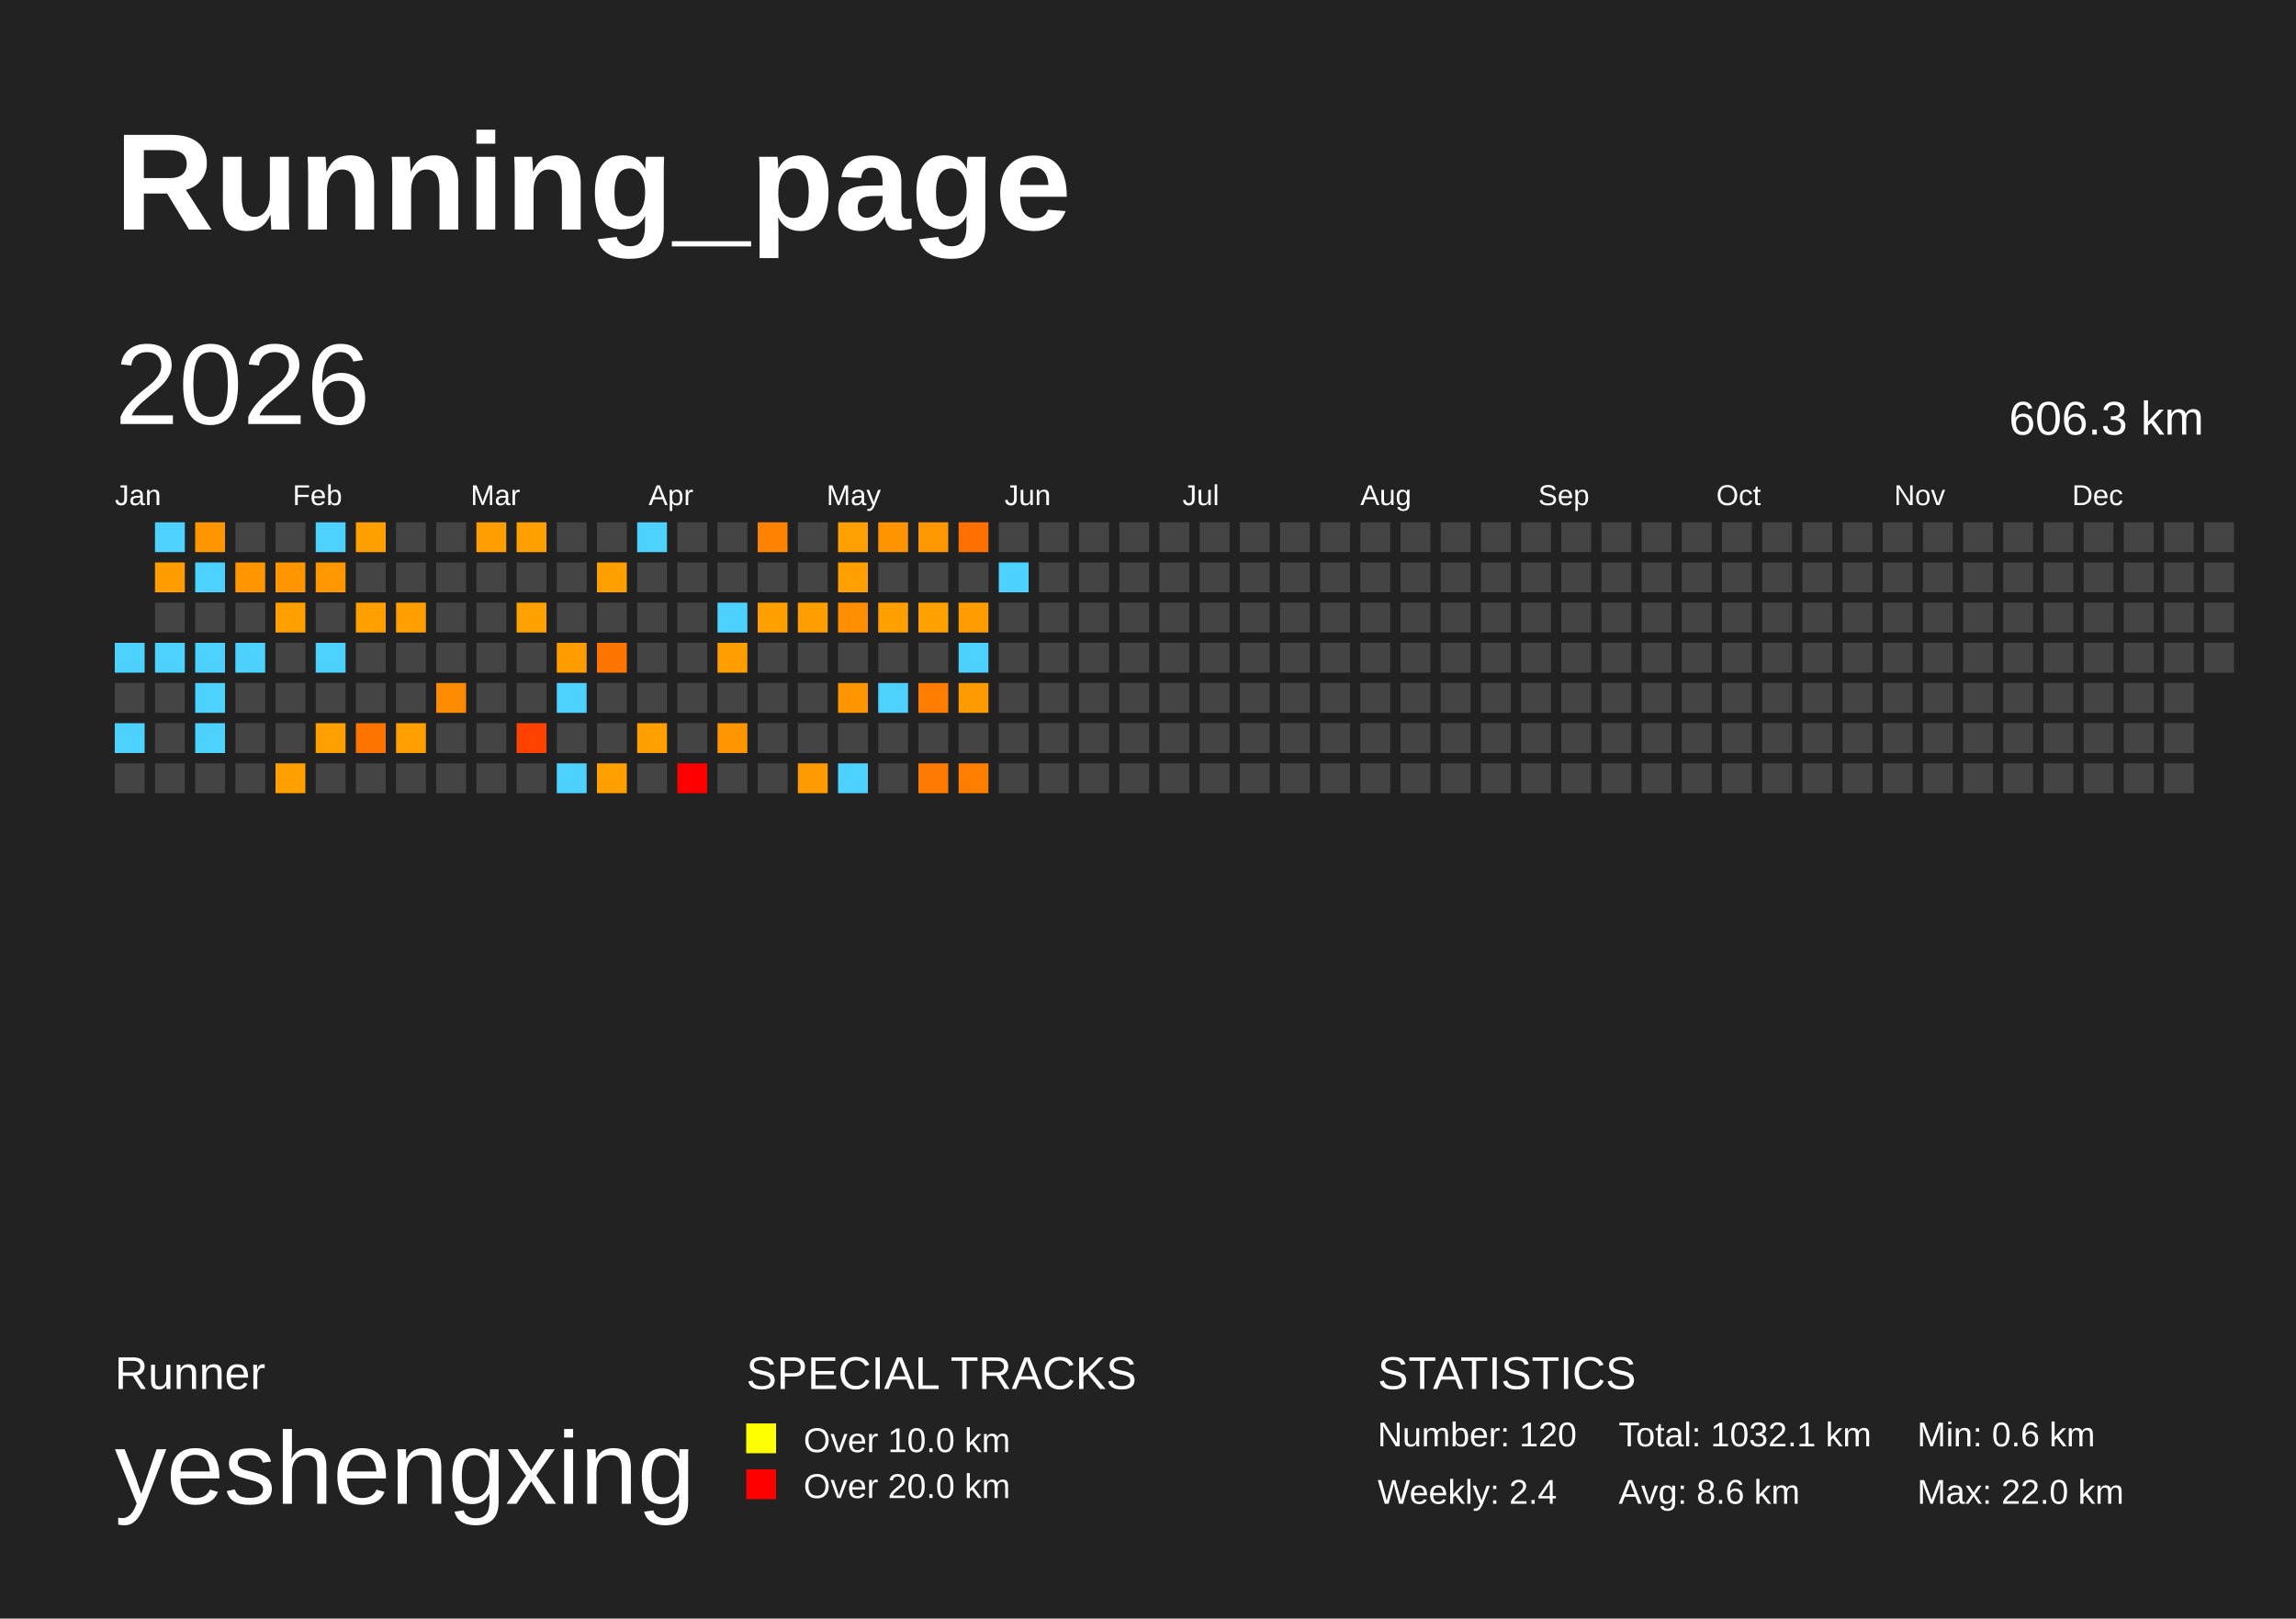
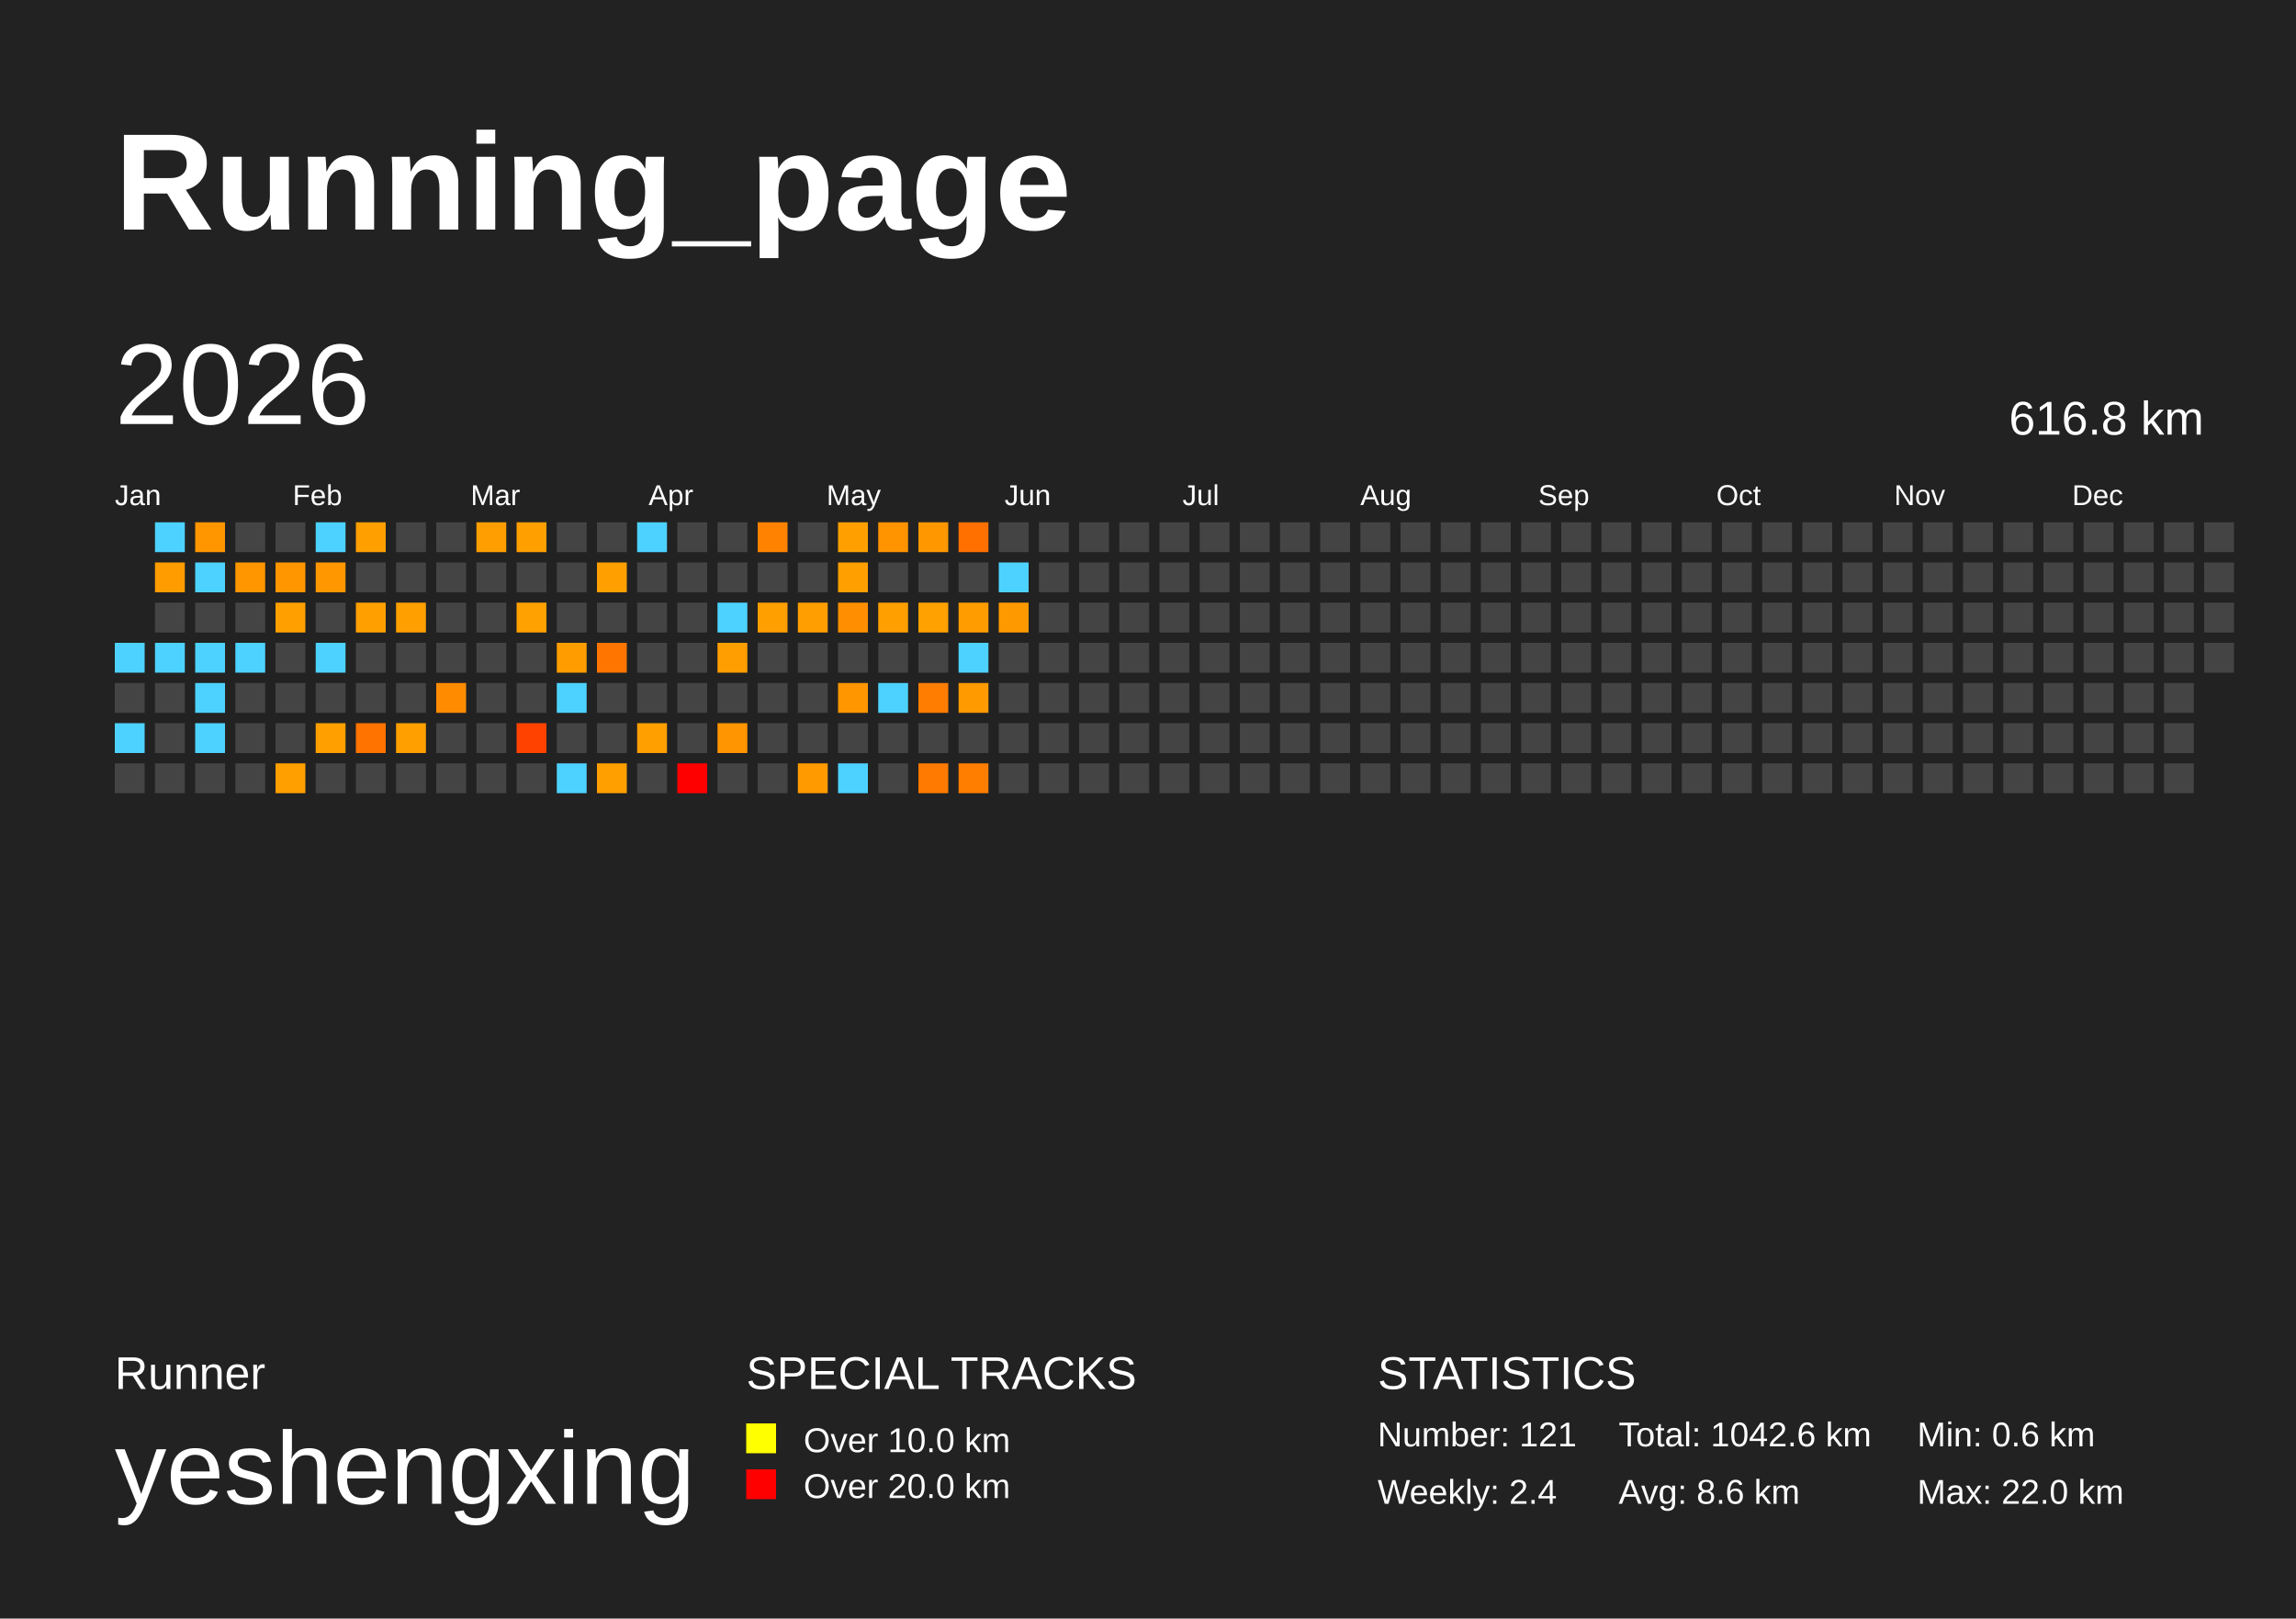
<svg xmlns="http://www.w3.org/2000/svg" baseProfile="full" height="141mm" version="1.1" viewBox="0,0,200,141" width="200mm">
  <defs />
  <rect fill="#222222" height="141" width="200" x="0" y="0" />
  <text fill="#FFFFFF" style="font-size:12px; font-family:Arial; font-weight:bold;" x="10" y="20">Running_page</text>
  <text fill="#FFFFFF" style="font-size:4px; font-family:Arial" x="10" y="121">Runner</text>
  <text fill="#FFFFFF" style="font-size:9px; font-family:Arial" x="10" y="131">yeshengxing</text>
  <text fill="#FFFFFF" style="font-size:4px; font-family:Arial" x="65" y="121">SPECIAL TRACKS</text>
  <rect fill="yellow" height="2.6" width="2.6" x="65" y="124" />
  <text fill="#FFFFFF" style="font-size:3px; font-family:Arial" x="70" y="126.5">Over 10.0 km</text>
  <rect fill="red" height="2.6" width="2.6" x="65" y="128" />
  <text fill="#FFFFFF" style="font-size:3px; font-family:Arial" x="70" y="130.5">Over 20.0 km</text>
  <text fill="#FFFFFF" style="font-size:4px; font-family:Arial" x="120" y="121">STATISTICS</text>
-   <text fill="#FFFFFF" style="font-size:3px; font-family:Arial" x="120" y="126">Number: 120</text>
+   <text fill="#FFFFFF" style="font-size:3px; font-family:Arial" x="120" y="126">Number: 121</text>
  <text fill="#FFFFFF" style="font-size:3px; font-family:Arial" x="120" y="131">Weekly: 2.4</text>
-   <text fill="#FFFFFF" style="font-size:3px; font-family:Arial" x="141" y="126">Total: 1032.1 km</text>
+   <text fill="#FFFFFF" style="font-size:3px; font-family:Arial" x="141" y="126">Total: 1042.6 km</text>
  <text fill="#FFFFFF" style="font-size:3px; font-family:Arial" x="141" y="131">Avg: 8.6 km</text>
  <text fill="#FFFFFF" style="font-size:3px; font-family:Arial" x="167" y="126">Min: 0.6 km</text>
  <text fill="#FFFFFF" style="font-size:3px; font-family:Arial" x="167" y="131">Max: 22.0 km</text>
  <text dominant-baseline="hanging" fill="#FFFFFF" style="font-size:10.0px; font-family:Arial;" x="10" y="30">2026</text>
-   <text dominant-baseline="hanging" fill="#FFFFFF" style="font-size:4.125px; font-family:Arial;" x="175" y="35">606.3 km</text>
+   <text dominant-baseline="hanging" fill="#FFFFFF" style="font-size:4.125px; font-family:Arial;" x="175" y="35">616.8 km</text>
  <text fill="#FFFFFF" style="font-size:2.5px; font-family:Arial" x="10.0" y="44">Jan</text>
  <text fill="#FFFFFF" style="font-size:2.5px; font-family:Arial" x="25.5" y="44">Feb</text>
  <text fill="#FFFFFF" style="font-size:2.5px; font-family:Arial" x="41.0" y="44">Mar</text>
  <text fill="#FFFFFF" style="font-size:2.5px; font-family:Arial" x="56.5" y="44">Apr</text>
  <text fill="#FFFFFF" style="font-size:2.5px; font-family:Arial" x="72.0" y="44">May</text>
  <text fill="#FFFFFF" style="font-size:2.5px; font-family:Arial" x="87.5" y="44">Jun</text>
  <text fill="#FFFFFF" style="font-size:2.5px; font-family:Arial" x="103.0" y="44">Jul</text>
  <text fill="#FFFFFF" style="font-size:2.5px; font-family:Arial" x="118.5" y="44">Aug</text>
  <text fill="#FFFFFF" style="font-size:2.5px; font-family:Arial" x="134.0" y="44">Sep</text>
  <text fill="#FFFFFF" style="font-size:2.5px; font-family:Arial" x="149.5" y="44">Oct</text>
  <text fill="#FFFFFF" style="font-size:2.5px; font-family:Arial" x="165.0" y="44">Nov</text>
  <text fill="#FFFFFF" style="font-size:2.5px; font-family:Arial" x="180.5" y="44">Dec</text>
  <rect fill="#4dd2ff" height="2.6" width="2.6" x="10.0" y="56.0" />
  <rect fill="#444444" height="2.6" width="2.6" x="10.0" y="59.5" />
  <rect fill="#4dd2ff" height="2.6" width="2.6" x="10.0" y="63.0" />
  <rect fill="#444444" height="2.6" width="2.6" x="10.0" y="66.5" />
  <rect fill="#4dd2ff" height="2.6" width="2.6" x="13.5" y="45.5" />
  <rect fill="#ff9d00" height="2.6" width="2.6" x="13.5" y="49.0" />
  <rect fill="#444444" height="2.6" width="2.6" x="13.5" y="52.5" />
  <rect fill="#4dd2ff" height="2.6" width="2.6" x="13.5" y="56.0" />
  <rect fill="#444444" height="2.6" width="2.6" x="13.5" y="59.5" />
  <rect fill="#444444" height="2.6" width="2.6" x="13.5" y="63.0" />
  <rect fill="#444444" height="2.6" width="2.6" x="13.5" y="66.5" />
  <rect fill="#ff9600" height="2.6" width="2.6" x="17.0" y="45.5" />
  <rect fill="#4dd2ff" height="2.6" width="2.6" x="17.0" y="49.0" />
  <rect fill="#444444" height="2.6" width="2.6" x="17.0" y="52.5" />
  <rect fill="#4dd2ff" height="2.6" width="2.6" x="17.0" y="56.0" />
  <rect fill="#4dd2ff" height="2.6" width="2.6" x="17.0" y="59.5" />
  <rect fill="#4dd2ff" height="2.6" width="2.6" x="17.0" y="63.0" />
  <rect fill="#444444" height="2.6" width="2.6" x="17.0" y="66.5" />
  <rect fill="#444444" height="2.6" width="2.6" x="20.5" y="45.5" />
  <rect fill="#ff9600" height="2.6" width="2.6" x="20.5" y="49.0" />
  <rect fill="#444444" height="2.6" width="2.6" x="20.5" y="52.5" />
  <rect fill="#4dd2ff" height="2.6" width="2.6" x="20.5" y="56.0" />
  <rect fill="#444444" height="2.6" width="2.6" x="20.5" y="59.5" />
  <rect fill="#444444" height="2.6" width="2.6" x="20.5" y="63.0" />
  <rect fill="#444444" height="2.6" width="2.6" x="20.5" y="66.5" />
  <rect fill="#444444" height="2.6" width="2.6" x="24.0" y="45.5" />
  <rect fill="#ff9600" height="2.6" width="2.6" x="24.0" y="49.0" />
  <rect fill="#ffa000" height="2.6" width="2.6" x="24.0" y="52.5" />
  <rect fill="#444444" height="2.6" width="2.6" x="24.0" y="56.0" />
  <rect fill="#444444" height="2.6" width="2.6" x="24.0" y="59.5" />
  <rect fill="#444444" height="2.6" width="2.6" x="24.0" y="63.0" />
  <rect fill="#ff9f00" height="2.6" width="2.6" x="24.0" y="66.5" />
  <rect fill="#4dd2ff" height="2.6" width="2.6" x="27.5" y="45.5" />
  <rect fill="#ff9700" height="2.6" width="2.6" x="27.5" y="49.0" />
  <rect fill="#444444" height="2.6" width="2.6" x="27.5" y="52.5" />
  <rect fill="#4dd2ff" height="2.6" width="2.6" x="27.5" y="56.0" />
  <rect fill="#444444" height="2.6" width="2.6" x="27.5" y="59.5" />
  <rect fill="#ff9f00" height="2.6" width="2.6" x="27.5" y="63.0" />
  <rect fill="#444444" height="2.6" width="2.6" x="27.5" y="66.5" />
  <rect fill="#ff9f00" height="2.6" width="2.6" x="31.0" y="45.5" />
  <rect fill="#444444" height="2.6" width="2.6" x="31.0" y="49.0" />
  <rect fill="#ffa000" height="2.6" width="2.6" x="31.0" y="52.5" />
  <rect fill="#444444" height="2.6" width="2.6" x="31.0" y="56.0" />
  <rect fill="#444444" height="2.6" width="2.6" x="31.0" y="59.5" />
  <rect fill="#ff7300" height="2.6" width="2.6" x="31.0" y="63.0" />
  <rect fill="#444444" height="2.6" width="2.6" x="31.0" y="66.5" />
  <rect fill="#444444" height="2.6" width="2.6" x="34.5" y="45.5" />
  <rect fill="#444444" height="2.6" width="2.6" x="34.5" y="49.0" />
  <rect fill="#ff9f00" height="2.6" width="2.6" x="34.5" y="52.5" />
  <rect fill="#444444" height="2.6" width="2.6" x="34.5" y="56.0" />
  <rect fill="#444444" height="2.6" width="2.6" x="34.5" y="59.5" />
  <rect fill="#ffa000" height="2.6" width="2.6" x="34.5" y="63.0" />
  <rect fill="#444444" height="2.6" width="2.6" x="34.5" y="66.5" />
  <rect fill="#444444" height="2.6" width="2.6" x="38.0" y="45.5" />
  <rect fill="#444444" height="2.6" width="2.6" x="38.0" y="49.0" />
  <rect fill="#444444" height="2.6" width="2.6" x="38.0" y="52.5" />
  <rect fill="#444444" height="2.6" width="2.6" x="38.0" y="56.0" />
  <rect fill="#ff8c00" height="2.6" width="2.6" x="38.0" y="59.5" />
  <rect fill="#444444" height="2.6" width="2.6" x="38.0" y="63.0" />
  <rect fill="#444444" height="2.6" width="2.6" x="38.0" y="66.5" />
  <rect fill="#ff9e00" height="2.6" width="2.6" x="41.5" y="45.5" />
  <rect fill="#444444" height="2.6" width="2.6" x="41.5" y="49.0" />
  <rect fill="#444444" height="2.6" width="2.6" x="41.5" y="52.5" />
  <rect fill="#444444" height="2.6" width="2.6" x="41.5" y="56.0" />
  <rect fill="#444444" height="2.6" width="2.6" x="41.5" y="59.5" />
  <rect fill="#444444" height="2.6" width="2.6" x="41.5" y="63.0" />
  <rect fill="#444444" height="2.6" width="2.6" x="41.5" y="66.5" />
  <rect fill="#ff9f00" height="2.6" width="2.6" x="45.0" y="45.5" />
  <rect fill="#444444" height="2.6" width="2.6" x="45.0" y="49.0" />
  <rect fill="#ffa100" height="2.6" width="2.6" x="45.0" y="52.5" />
  <rect fill="#444444" height="2.6" width="2.6" x="45.0" y="56.0" />
  <rect fill="#444444" height="2.6" width="2.6" x="45.0" y="59.5" />
  <rect fill="#ff4200" height="2.6" width="2.6" x="45.0" y="63.0" />
  <rect fill="#444444" height="2.6" width="2.6" x="45.0" y="66.5" />
  <rect fill="#444444" height="2.6" width="2.6" x="48.5" y="45.5" />
  <rect fill="#444444" height="2.6" width="2.6" x="48.5" y="49.0" />
  <rect fill="#444444" height="2.6" width="2.6" x="48.5" y="52.5" />
  <rect fill="#ff9d00" height="2.6" width="2.6" x="48.5" y="56.0" />
  <rect fill="#4dd2ff" height="2.6" width="2.6" x="48.5" y="59.5" />
  <rect fill="#444444" height="2.6" width="2.6" x="48.5" y="63.0" />
  <rect fill="#4dd2ff" height="2.6" width="2.6" x="48.5" y="66.5" />
  <rect fill="#444444" height="2.6" width="2.6" x="52.0" y="45.5" />
  <rect fill="#ffa000" height="2.6" width="2.6" x="52.0" y="49.0" />
  <rect fill="#444444" height="2.6" width="2.6" x="52.0" y="52.5" />
  <rect fill="#ff7500" height="2.6" width="2.6" x="52.0" y="56.0" />
  <rect fill="#444444" height="2.6" width="2.6" x="52.0" y="59.5" />
  <rect fill="#444444" height="2.6" width="2.6" x="52.0" y="63.0" />
  <rect fill="#ff9f00" height="2.6" width="2.6" x="52.0" y="66.5" />
  <rect fill="#4dd2ff" height="2.6" width="2.6" x="55.5" y="45.5" />
  <rect fill="#444444" height="2.6" width="2.6" x="55.5" y="49.0" />
  <rect fill="#444444" height="2.6" width="2.6" x="55.5" y="52.5" />
  <rect fill="#444444" height="2.6" width="2.6" x="55.5" y="56.0" />
  <rect fill="#444444" height="2.6" width="2.6" x="55.5" y="59.5" />
  <rect fill="#ff9f00" height="2.6" width="2.6" x="55.5" y="63.0" />
  <rect fill="#444444" height="2.6" width="2.6" x="55.5" y="66.5" />
  <rect fill="#444444" height="2.6" width="2.6" x="59.0" y="45.5" />
  <rect fill="#444444" height="2.6" width="2.6" x="59.0" y="49.0" />
  <rect fill="#444444" height="2.6" width="2.6" x="59.0" y="52.5" />
  <rect fill="#444444" height="2.6" width="2.6" x="59.0" y="56.0" />
  <rect fill="#444444" height="2.6" width="2.6" x="59.0" y="59.5" />
  <rect fill="#444444" height="2.6" width="2.6" x="59.0" y="63.0" />
  <rect fill="red" height="2.6" width="2.6" x="59.0" y="66.5" />
  <rect fill="#444444" height="2.6" width="2.6" x="62.5" y="45.5" />
  <rect fill="#444444" height="2.6" width="2.6" x="62.5" y="49.0" />
  <rect fill="#4dd2ff" height="2.6" width="2.6" x="62.5" y="52.5" />
  <rect fill="#ff9e00" height="2.6" width="2.6" x="62.5" y="56.0" />
  <rect fill="#444444" height="2.6" width="2.6" x="62.5" y="59.5" />
  <rect fill="#ff9500" height="2.6" width="2.6" x="62.5" y="63.0" />
  <rect fill="#444444" height="2.6" width="2.6" x="62.5" y="66.5" />
  <rect fill="#ff8300" height="2.6" width="2.6" x="66.0" y="45.5" />
  <rect fill="#444444" height="2.6" width="2.6" x="66.0" y="49.0" />
  <rect fill="#ff9f00" height="2.6" width="2.6" x="66.0" y="52.5" />
  <rect fill="#444444" height="2.6" width="2.6" x="66.0" y="56.0" />
  <rect fill="#444444" height="2.6" width="2.6" x="66.0" y="59.5" />
  <rect fill="#444444" height="2.6" width="2.6" x="66.0" y="63.0" />
  <rect fill="#444444" height="2.6" width="2.6" x="66.0" y="66.5" />
  <rect fill="#444444" height="2.6" width="2.6" x="69.5" y="45.5" />
  <rect fill="#444444" height="2.6" width="2.6" x="69.5" y="49.0" />
  <rect fill="#ff9e00" height="2.6" width="2.6" x="69.5" y="52.5" />
  <rect fill="#444444" height="2.6" width="2.6" x="69.5" y="56.0" />
  <rect fill="#444444" height="2.6" width="2.6" x="69.5" y="59.5" />
  <rect fill="#444444" height="2.6" width="2.6" x="69.5" y="63.0" />
  <rect fill="#ff9b00" height="2.6" width="2.6" x="69.5" y="66.5" />
  <rect fill="#ffa000" height="2.6" width="2.6" x="73.0" y="45.5" />
  <rect fill="#ff9f00" height="2.6" width="2.6" x="73.0" y="49.0" />
  <rect fill="#ff8f00" height="2.6" width="2.6" x="73.0" y="52.5" />
  <rect fill="#444444" height="2.6" width="2.6" x="73.0" y="56.0" />
  <rect fill="#ff9600" height="2.6" width="2.6" x="73.0" y="59.5" />
  <rect fill="#444444" height="2.6" width="2.6" x="73.0" y="63.0" />
  <rect fill="#4dd2ff" height="2.6" width="2.6" x="73.0" y="66.5" />
  <rect fill="#ff9300" height="2.6" width="2.6" x="76.5" y="45.5" />
  <rect fill="#444444" height="2.6" width="2.6" x="76.5" y="49.0" />
  <rect fill="#ff9f00" height="2.6" width="2.6" x="76.5" y="52.5" />
  <rect fill="#444444" height="2.6" width="2.6" x="76.5" y="56.0" />
  <rect fill="#4dd2ff" height="2.6" width="2.6" x="76.5" y="59.5" />
  <rect fill="#444444" height="2.6" width="2.6" x="76.5" y="63.0" />
  <rect fill="#444444" height="2.6" width="2.6" x="76.5" y="66.5" />
  <rect fill="#ff9800" height="2.6" width="2.6" x="80.0" y="45.5" />
  <rect fill="#444444" height="2.6" width="2.6" x="80.0" y="49.0" />
  <rect fill="#ffa100" height="2.6" width="2.6" x="80.0" y="52.5" />
  <rect fill="#444444" height="2.6" width="2.6" x="80.0" y="56.0" />
  <rect fill="#ff7d00" height="2.6" width="2.6" x="80.0" y="59.5" />
  <rect fill="#444444" height="2.6" width="2.6" x="80.0" y="63.0" />
  <rect fill="#ff7a00" height="2.6" width="2.6" x="80.0" y="66.5" />
  <rect fill="#ff7000" height="2.6" width="2.6" x="83.5" y="45.5" />
  <rect fill="#444444" height="2.6" width="2.6" x="83.5" y="49.0" />
  <rect fill="#ff9d00" height="2.6" width="2.6" x="83.5" y="52.5" />
  <rect fill="#4dd2ff" height="2.6" width="2.6" x="83.5" y="56.0" />
  <rect fill="#ff9a00" height="2.6" width="2.6" x="83.5" y="59.5" />
  <rect fill="#444444" height="2.6" width="2.6" x="83.5" y="63.0" />
  <rect fill="#ff7e00" height="2.6" width="2.6" x="83.5" y="66.5" />
  <rect fill="#444444" height="2.6" width="2.6" x="87.0" y="45.5" />
  <rect fill="#4dd2ff" height="2.6" width="2.6" x="87.0" y="49.0" />
-   <rect fill="#444444" height="2.6" width="2.6" x="87.0" y="52.5" />
+   <rect fill="#ff9900" height="2.6" width="2.6" x="87.0" y="52.5" />
  <rect fill="#444444" height="2.6" width="2.6" x="87.0" y="56.0" />
  <rect fill="#444444" height="2.6" width="2.6" x="87.0" y="59.5" />
  <rect fill="#444444" height="2.6" width="2.6" x="87.0" y="63.0" />
  <rect fill="#444444" height="2.6" width="2.6" x="87.0" y="66.5" />
  <rect fill="#444444" height="2.6" width="2.6" x="90.5" y="45.5" />
  <rect fill="#444444" height="2.6" width="2.6" x="90.5" y="49.0" />
  <rect fill="#444444" height="2.6" width="2.6" x="90.5" y="52.5" />
  <rect fill="#444444" height="2.6" width="2.6" x="90.5" y="56.0" />
  <rect fill="#444444" height="2.6" width="2.6" x="90.5" y="59.5" />
  <rect fill="#444444" height="2.6" width="2.6" x="90.5" y="63.0" />
  <rect fill="#444444" height="2.6" width="2.6" x="90.5" y="66.5" />
  <rect fill="#444444" height="2.6" width="2.6" x="94.0" y="45.5" />
  <rect fill="#444444" height="2.6" width="2.6" x="94.0" y="49.0" />
  <rect fill="#444444" height="2.6" width="2.6" x="94.0" y="52.5" />
  <rect fill="#444444" height="2.6" width="2.6" x="94.0" y="56.0" />
  <rect fill="#444444" height="2.6" width="2.6" x="94.0" y="59.5" />
  <rect fill="#444444" height="2.6" width="2.6" x="94.0" y="63.0" />
  <rect fill="#444444" height="2.6" width="2.6" x="94.0" y="66.5" />
  <rect fill="#444444" height="2.6" width="2.6" x="97.5" y="45.5" />
  <rect fill="#444444" height="2.6" width="2.6" x="97.5" y="49.0" />
  <rect fill="#444444" height="2.6" width="2.6" x="97.5" y="52.5" />
  <rect fill="#444444" height="2.6" width="2.6" x="97.5" y="56.0" />
  <rect fill="#444444" height="2.6" width="2.6" x="97.5" y="59.5" />
  <rect fill="#444444" height="2.6" width="2.6" x="97.5" y="63.0" />
  <rect fill="#444444" height="2.6" width="2.6" x="97.5" y="66.5" />
  <rect fill="#444444" height="2.6" width="2.6" x="101.0" y="45.5" />
  <rect fill="#444444" height="2.6" width="2.6" x="101.0" y="49.0" />
  <rect fill="#444444" height="2.6" width="2.6" x="101.0" y="52.5" />
  <rect fill="#444444" height="2.6" width="2.6" x="101.0" y="56.0" />
  <rect fill="#444444" height="2.6" width="2.6" x="101.0" y="59.5" />
  <rect fill="#444444" height="2.6" width="2.6" x="101.0" y="63.0" />
  <rect fill="#444444" height="2.6" width="2.6" x="101.0" y="66.5" />
  <rect fill="#444444" height="2.6" width="2.6" x="104.5" y="45.5" />
  <rect fill="#444444" height="2.6" width="2.6" x="104.5" y="49.0" />
  <rect fill="#444444" height="2.6" width="2.6" x="104.5" y="52.5" />
  <rect fill="#444444" height="2.6" width="2.6" x="104.5" y="56.0" />
  <rect fill="#444444" height="2.6" width="2.6" x="104.5" y="59.5" />
  <rect fill="#444444" height="2.6" width="2.6" x="104.5" y="63.0" />
  <rect fill="#444444" height="2.6" width="2.6" x="104.5" y="66.5" />
  <rect fill="#444444" height="2.6" width="2.6" x="108.0" y="45.5" />
  <rect fill="#444444" height="2.6" width="2.6" x="108.0" y="49.0" />
  <rect fill="#444444" height="2.6" width="2.6" x="108.0" y="52.5" />
  <rect fill="#444444" height="2.6" width="2.6" x="108.0" y="56.0" />
  <rect fill="#444444" height="2.6" width="2.6" x="108.0" y="59.5" />
  <rect fill="#444444" height="2.6" width="2.6" x="108.0" y="63.0" />
  <rect fill="#444444" height="2.6" width="2.6" x="108.0" y="66.5" />
  <rect fill="#444444" height="2.6" width="2.6" x="111.5" y="45.5" />
  <rect fill="#444444" height="2.6" width="2.6" x="111.5" y="49.0" />
  <rect fill="#444444" height="2.6" width="2.6" x="111.5" y="52.5" />
  <rect fill="#444444" height="2.6" width="2.6" x="111.5" y="56.0" />
  <rect fill="#444444" height="2.6" width="2.6" x="111.5" y="59.5" />
  <rect fill="#444444" height="2.6" width="2.6" x="111.5" y="63.0" />
  <rect fill="#444444" height="2.6" width="2.6" x="111.5" y="66.5" />
  <rect fill="#444444" height="2.6" width="2.6" x="115.0" y="45.5" />
  <rect fill="#444444" height="2.6" width="2.6" x="115.0" y="49.0" />
  <rect fill="#444444" height="2.6" width="2.6" x="115.0" y="52.5" />
  <rect fill="#444444" height="2.6" width="2.6" x="115.0" y="56.0" />
  <rect fill="#444444" height="2.6" width="2.6" x="115.0" y="59.5" />
  <rect fill="#444444" height="2.6" width="2.6" x="115.0" y="63.0" />
  <rect fill="#444444" height="2.6" width="2.6" x="115.0" y="66.5" />
  <rect fill="#444444" height="2.6" width="2.6" x="118.5" y="45.5" />
  <rect fill="#444444" height="2.6" width="2.6" x="118.5" y="49.0" />
  <rect fill="#444444" height="2.6" width="2.6" x="118.5" y="52.5" />
  <rect fill="#444444" height="2.6" width="2.6" x="118.5" y="56.0" />
  <rect fill="#444444" height="2.6" width="2.6" x="118.5" y="59.5" />
  <rect fill="#444444" height="2.6" width="2.6" x="118.5" y="63.0" />
  <rect fill="#444444" height="2.6" width="2.6" x="118.5" y="66.5" />
  <rect fill="#444444" height="2.6" width="2.6" x="122.0" y="45.5" />
  <rect fill="#444444" height="2.6" width="2.6" x="122.0" y="49.0" />
  <rect fill="#444444" height="2.6" width="2.6" x="122.0" y="52.5" />
  <rect fill="#444444" height="2.6" width="2.6" x="122.0" y="56.0" />
  <rect fill="#444444" height="2.6" width="2.6" x="122.0" y="59.5" />
  <rect fill="#444444" height="2.6" width="2.6" x="122.0" y="63.0" />
  <rect fill="#444444" height="2.6" width="2.6" x="122.0" y="66.5" />
  <rect fill="#444444" height="2.6" width="2.6" x="125.5" y="45.5" />
  <rect fill="#444444" height="2.6" width="2.6" x="125.5" y="49.0" />
  <rect fill="#444444" height="2.6" width="2.6" x="125.5" y="52.5" />
  <rect fill="#444444" height="2.6" width="2.6" x="125.5" y="56.0" />
  <rect fill="#444444" height="2.6" width="2.6" x="125.5" y="59.5" />
  <rect fill="#444444" height="2.6" width="2.6" x="125.5" y="63.0" />
  <rect fill="#444444" height="2.6" width="2.6" x="125.5" y="66.5" />
  <rect fill="#444444" height="2.6" width="2.6" x="129.0" y="45.5" />
  <rect fill="#444444" height="2.6" width="2.6" x="129.0" y="49.0" />
  <rect fill="#444444" height="2.6" width="2.6" x="129.0" y="52.5" />
  <rect fill="#444444" height="2.6" width="2.6" x="129.0" y="56.0" />
  <rect fill="#444444" height="2.6" width="2.6" x="129.0" y="59.5" />
  <rect fill="#444444" height="2.6" width="2.6" x="129.0" y="63.0" />
  <rect fill="#444444" height="2.6" width="2.6" x="129.0" y="66.5" />
  <rect fill="#444444" height="2.6" width="2.6" x="132.5" y="45.5" />
  <rect fill="#444444" height="2.6" width="2.6" x="132.5" y="49.0" />
  <rect fill="#444444" height="2.6" width="2.6" x="132.5" y="52.5" />
  <rect fill="#444444" height="2.6" width="2.6" x="132.5" y="56.0" />
  <rect fill="#444444" height="2.6" width="2.6" x="132.5" y="59.5" />
  <rect fill="#444444" height="2.6" width="2.6" x="132.5" y="63.0" />
  <rect fill="#444444" height="2.6" width="2.6" x="132.5" y="66.5" />
  <rect fill="#444444" height="2.6" width="2.6" x="136.0" y="45.5" />
  <rect fill="#444444" height="2.6" width="2.6" x="136.0" y="49.0" />
  <rect fill="#444444" height="2.6" width="2.6" x="136.0" y="52.5" />
  <rect fill="#444444" height="2.6" width="2.6" x="136.0" y="56.0" />
  <rect fill="#444444" height="2.6" width="2.6" x="136.0" y="59.5" />
  <rect fill="#444444" height="2.6" width="2.6" x="136.0" y="63.0" />
  <rect fill="#444444" height="2.6" width="2.6" x="136.0" y="66.5" />
  <rect fill="#444444" height="2.6" width="2.6" x="139.5" y="45.5" />
  <rect fill="#444444" height="2.6" width="2.6" x="139.5" y="49.0" />
  <rect fill="#444444" height="2.6" width="2.6" x="139.5" y="52.5" />
  <rect fill="#444444" height="2.6" width="2.6" x="139.5" y="56.0" />
  <rect fill="#444444" height="2.6" width="2.6" x="139.5" y="59.5" />
  <rect fill="#444444" height="2.6" width="2.6" x="139.5" y="63.0" />
  <rect fill="#444444" height="2.6" width="2.6" x="139.5" y="66.5" />
  <rect fill="#444444" height="2.6" width="2.6" x="143.0" y="45.5" />
  <rect fill="#444444" height="2.6" width="2.6" x="143.0" y="49.0" />
  <rect fill="#444444" height="2.6" width="2.6" x="143.0" y="52.5" />
  <rect fill="#444444" height="2.6" width="2.6" x="143.0" y="56.0" />
  <rect fill="#444444" height="2.6" width="2.6" x="143.0" y="59.5" />
  <rect fill="#444444" height="2.6" width="2.6" x="143.0" y="63.0" />
  <rect fill="#444444" height="2.6" width="2.6" x="143.0" y="66.5" />
  <rect fill="#444444" height="2.6" width="2.6" x="146.5" y="45.5" />
  <rect fill="#444444" height="2.6" width="2.6" x="146.5" y="49.0" />
  <rect fill="#444444" height="2.6" width="2.6" x="146.5" y="52.5" />
  <rect fill="#444444" height="2.6" width="2.6" x="146.5" y="56.0" />
  <rect fill="#444444" height="2.6" width="2.6" x="146.5" y="59.5" />
  <rect fill="#444444" height="2.6" width="2.6" x="146.5" y="63.0" />
  <rect fill="#444444" height="2.6" width="2.6" x="146.5" y="66.5" />
  <rect fill="#444444" height="2.6" width="2.6" x="150.0" y="45.5" />
  <rect fill="#444444" height="2.6" width="2.6" x="150.0" y="49.0" />
  <rect fill="#444444" height="2.6" width="2.6" x="150.0" y="52.5" />
  <rect fill="#444444" height="2.6" width="2.6" x="150.0" y="56.0" />
  <rect fill="#444444" height="2.6" width="2.6" x="150.0" y="59.5" />
  <rect fill="#444444" height="2.6" width="2.6" x="150.0" y="63.0" />
  <rect fill="#444444" height="2.6" width="2.6" x="150.0" y="66.5" />
  <rect fill="#444444" height="2.6" width="2.6" x="153.5" y="45.5" />
  <rect fill="#444444" height="2.6" width="2.6" x="153.5" y="49.0" />
  <rect fill="#444444" height="2.6" width="2.6" x="153.5" y="52.5" />
  <rect fill="#444444" height="2.6" width="2.6" x="153.5" y="56.0" />
  <rect fill="#444444" height="2.6" width="2.6" x="153.5" y="59.5" />
  <rect fill="#444444" height="2.6" width="2.6" x="153.5" y="63.0" />
  <rect fill="#444444" height="2.6" width="2.6" x="153.5" y="66.5" />
  <rect fill="#444444" height="2.6" width="2.6" x="157.0" y="45.5" />
  <rect fill="#444444" height="2.6" width="2.6" x="157.0" y="49.0" />
  <rect fill="#444444" height="2.6" width="2.6" x="157.0" y="52.5" />
  <rect fill="#444444" height="2.6" width="2.6" x="157.0" y="56.0" />
  <rect fill="#444444" height="2.6" width="2.6" x="157.0" y="59.5" />
  <rect fill="#444444" height="2.6" width="2.6" x="157.0" y="63.0" />
  <rect fill="#444444" height="2.6" width="2.6" x="157.0" y="66.5" />
  <rect fill="#444444" height="2.6" width="2.6" x="160.5" y="45.5" />
  <rect fill="#444444" height="2.6" width="2.6" x="160.5" y="49.0" />
  <rect fill="#444444" height="2.6" width="2.6" x="160.5" y="52.5" />
  <rect fill="#444444" height="2.6" width="2.6" x="160.5" y="56.0" />
  <rect fill="#444444" height="2.6" width="2.6" x="160.5" y="59.5" />
  <rect fill="#444444" height="2.6" width="2.6" x="160.5" y="63.0" />
  <rect fill="#444444" height="2.6" width="2.6" x="160.5" y="66.5" />
  <rect fill="#444444" height="2.6" width="2.6" x="164.0" y="45.5" />
  <rect fill="#444444" height="2.6" width="2.6" x="164.0" y="49.0" />
  <rect fill="#444444" height="2.6" width="2.6" x="164.0" y="52.5" />
  <rect fill="#444444" height="2.6" width="2.6" x="164.0" y="56.0" />
  <rect fill="#444444" height="2.6" width="2.6" x="164.0" y="59.5" />
  <rect fill="#444444" height="2.6" width="2.6" x="164.0" y="63.0" />
  <rect fill="#444444" height="2.6" width="2.6" x="164.0" y="66.5" />
  <rect fill="#444444" height="2.6" width="2.6" x="167.5" y="45.5" />
  <rect fill="#444444" height="2.6" width="2.6" x="167.5" y="49.0" />
  <rect fill="#444444" height="2.6" width="2.6" x="167.5" y="52.5" />
  <rect fill="#444444" height="2.6" width="2.6" x="167.5" y="56.0" />
  <rect fill="#444444" height="2.6" width="2.6" x="167.5" y="59.5" />
  <rect fill="#444444" height="2.6" width="2.6" x="167.5" y="63.0" />
  <rect fill="#444444" height="2.6" width="2.6" x="167.5" y="66.5" />
  <rect fill="#444444" height="2.6" width="2.6" x="171.0" y="45.5" />
  <rect fill="#444444" height="2.6" width="2.6" x="171.0" y="49.0" />
  <rect fill="#444444" height="2.6" width="2.6" x="171.0" y="52.5" />
  <rect fill="#444444" height="2.6" width="2.6" x="171.0" y="56.0" />
  <rect fill="#444444" height="2.6" width="2.6" x="171.0" y="59.5" />
  <rect fill="#444444" height="2.6" width="2.6" x="171.0" y="63.0" />
  <rect fill="#444444" height="2.6" width="2.6" x="171.0" y="66.5" />
  <rect fill="#444444" height="2.6" width="2.6" x="174.5" y="45.5" />
  <rect fill="#444444" height="2.6" width="2.6" x="174.5" y="49.0" />
  <rect fill="#444444" height="2.6" width="2.6" x="174.5" y="52.5" />
  <rect fill="#444444" height="2.6" width="2.6" x="174.5" y="56.0" />
  <rect fill="#444444" height="2.6" width="2.6" x="174.5" y="59.5" />
  <rect fill="#444444" height="2.6" width="2.6" x="174.5" y="63.0" />
  <rect fill="#444444" height="2.6" width="2.6" x="174.5" y="66.5" />
  <rect fill="#444444" height="2.6" width="2.6" x="178.0" y="45.5" />
  <rect fill="#444444" height="2.6" width="2.6" x="178.0" y="49.0" />
  <rect fill="#444444" height="2.6" width="2.6" x="178.0" y="52.5" />
  <rect fill="#444444" height="2.6" width="2.6" x="178.0" y="56.0" />
  <rect fill="#444444" height="2.6" width="2.6" x="178.0" y="59.5" />
  <rect fill="#444444" height="2.6" width="2.6" x="178.0" y="63.0" />
  <rect fill="#444444" height="2.6" width="2.6" x="178.0" y="66.5" />
  <rect fill="#444444" height="2.6" width="2.6" x="181.5" y="45.5" />
  <rect fill="#444444" height="2.6" width="2.6" x="181.5" y="49.0" />
  <rect fill="#444444" height="2.6" width="2.6" x="181.5" y="52.5" />
  <rect fill="#444444" height="2.6" width="2.6" x="181.5" y="56.0" />
  <rect fill="#444444" height="2.6" width="2.6" x="181.5" y="59.5" />
  <rect fill="#444444" height="2.6" width="2.6" x="181.5" y="63.0" />
  <rect fill="#444444" height="2.6" width="2.6" x="181.5" y="66.5" />
  <rect fill="#444444" height="2.6" width="2.6" x="185.0" y="45.5" />
  <rect fill="#444444" height="2.6" width="2.6" x="185.0" y="49.0" />
  <rect fill="#444444" height="2.6" width="2.6" x="185.0" y="52.5" />
  <rect fill="#444444" height="2.6" width="2.6" x="185.0" y="56.0" />
  <rect fill="#444444" height="2.6" width="2.6" x="185.0" y="59.5" />
  <rect fill="#444444" height="2.6" width="2.6" x="185.0" y="63.0" />
  <rect fill="#444444" height="2.6" width="2.6" x="185.0" y="66.5" />
  <rect fill="#444444" height="2.6" width="2.6" x="188.5" y="45.5" />
  <rect fill="#444444" height="2.6" width="2.6" x="188.5" y="49.0" />
  <rect fill="#444444" height="2.6" width="2.6" x="188.5" y="52.5" />
  <rect fill="#444444" height="2.6" width="2.6" x="188.5" y="56.0" />
  <rect fill="#444444" height="2.6" width="2.6" x="188.5" y="59.5" />
  <rect fill="#444444" height="2.6" width="2.6" x="188.5" y="63.0" />
  <rect fill="#444444" height="2.6" width="2.6" x="188.5" y="66.5" />
  <rect fill="#444444" height="2.6" width="2.6" x="192.0" y="45.5" />
  <rect fill="#444444" height="2.6" width="2.6" x="192.0" y="49.0" />
  <rect fill="#444444" height="2.6" width="2.6" x="192.0" y="52.5" />
  <rect fill="#444444" height="2.6" width="2.6" x="192.0" y="56.0" />
</svg>
